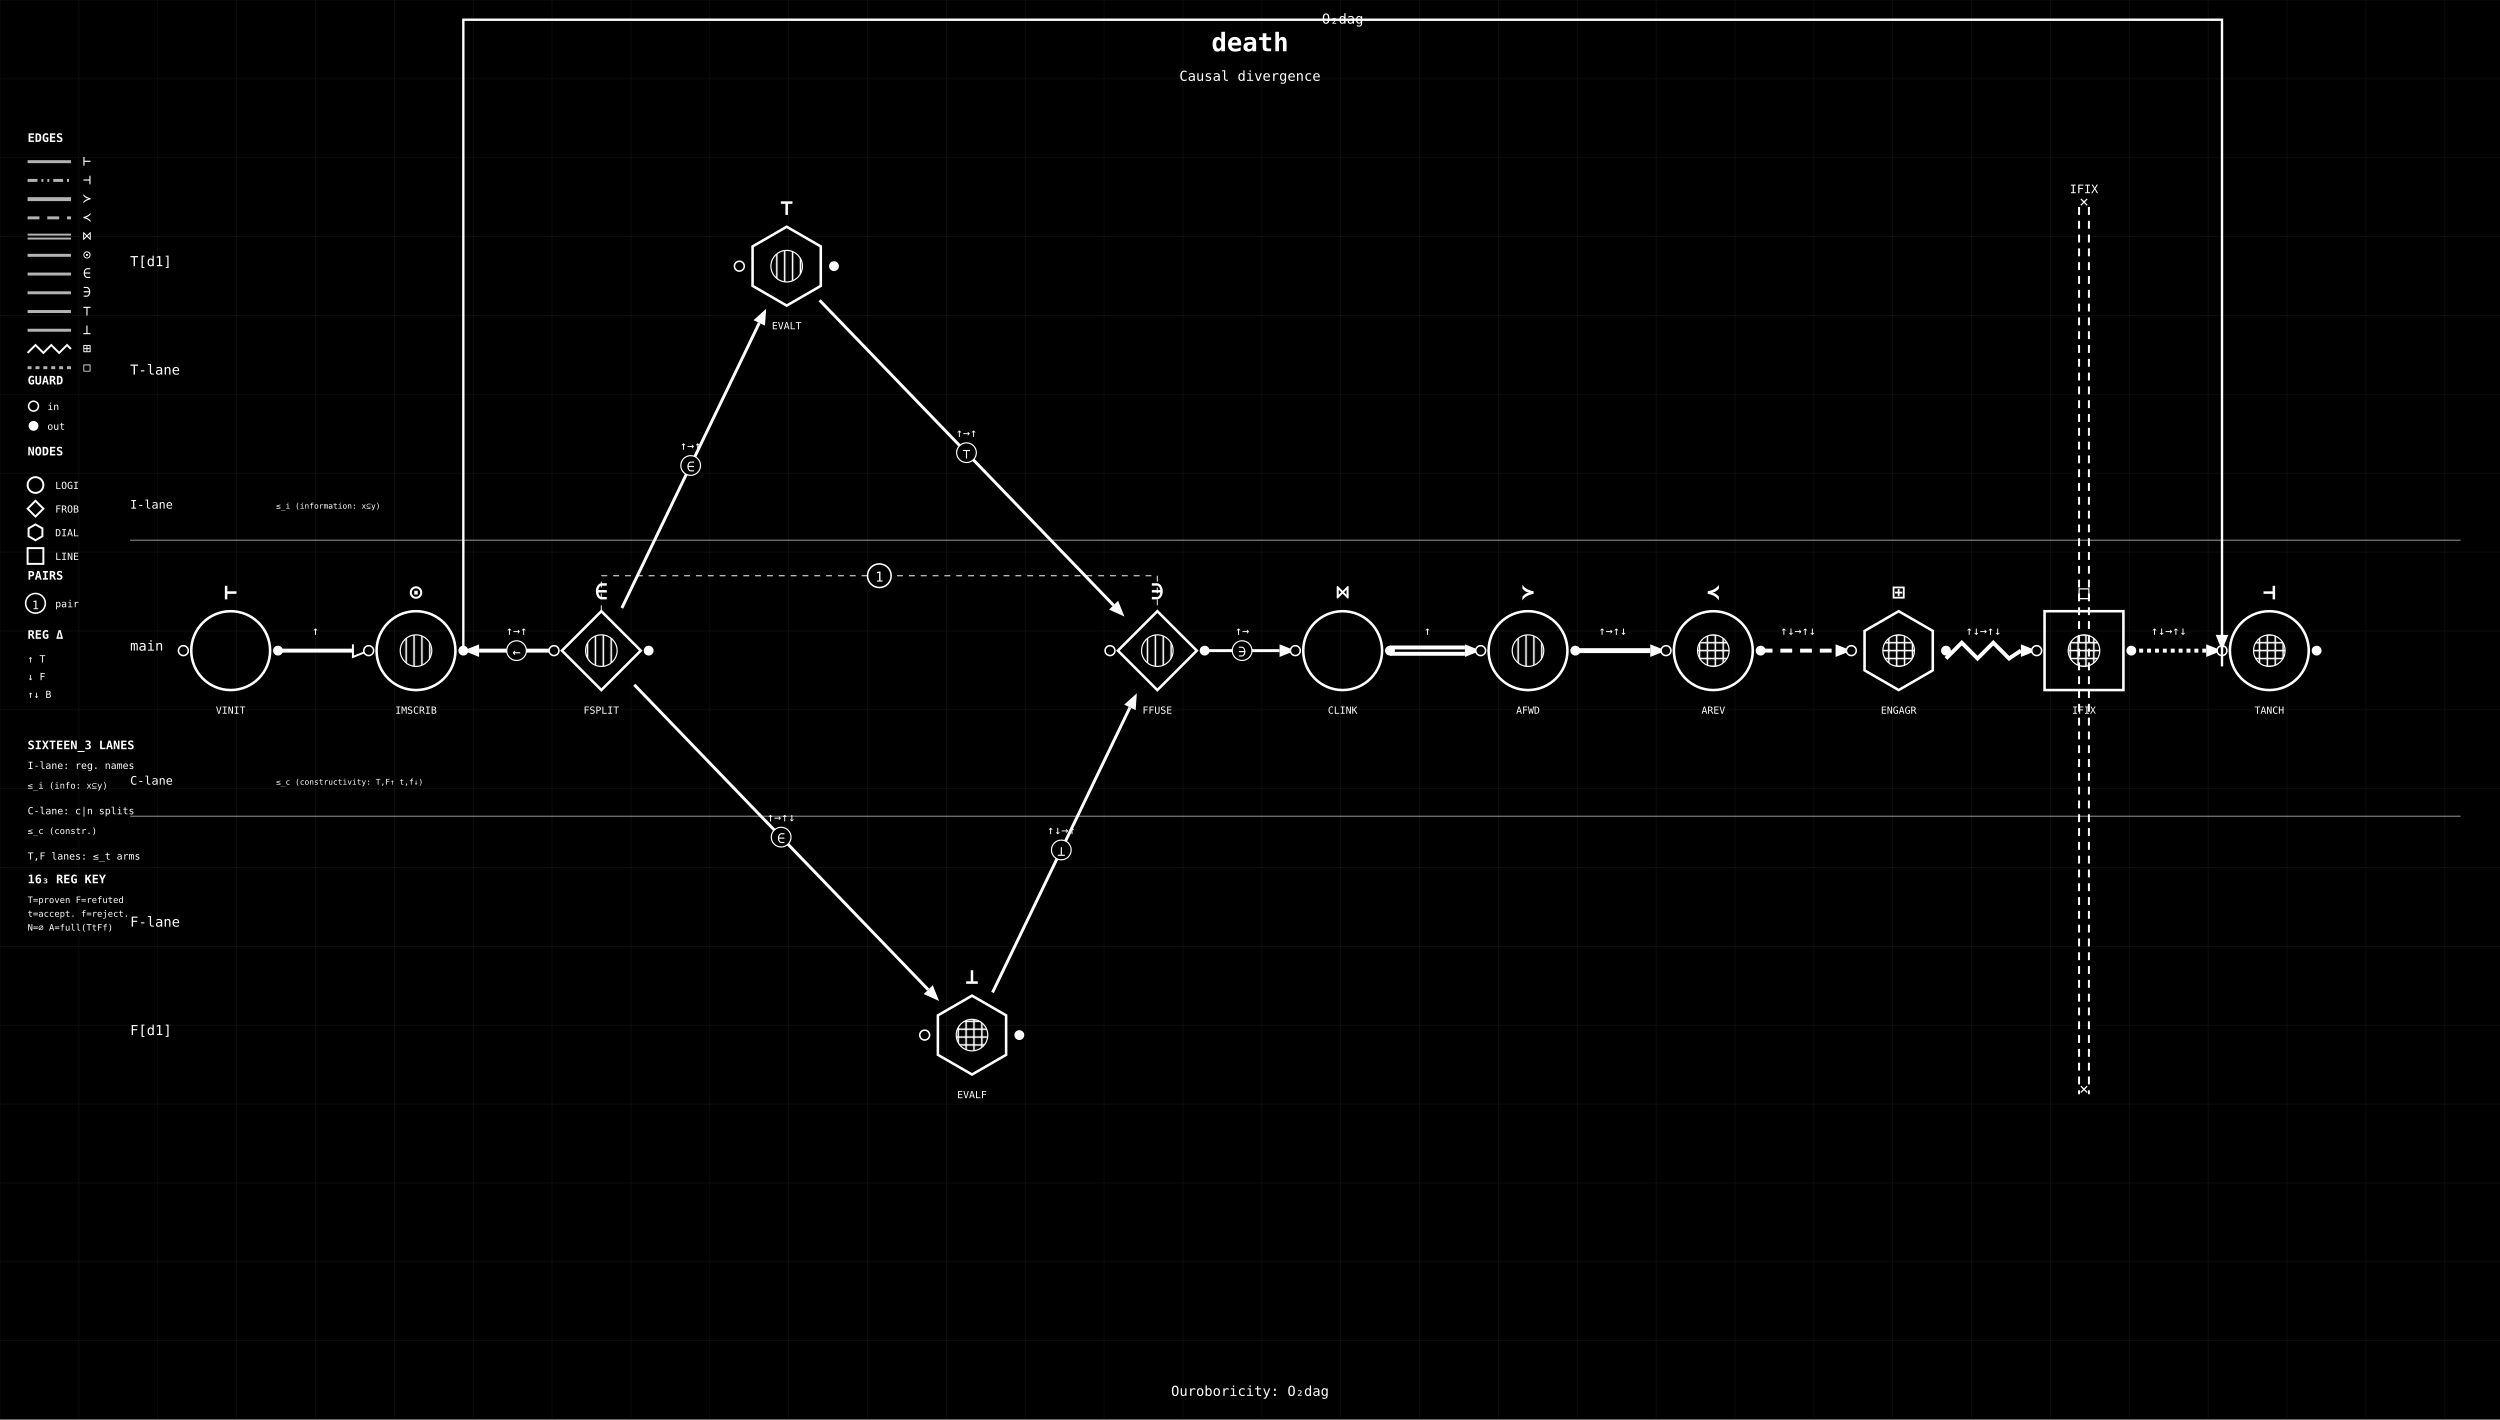
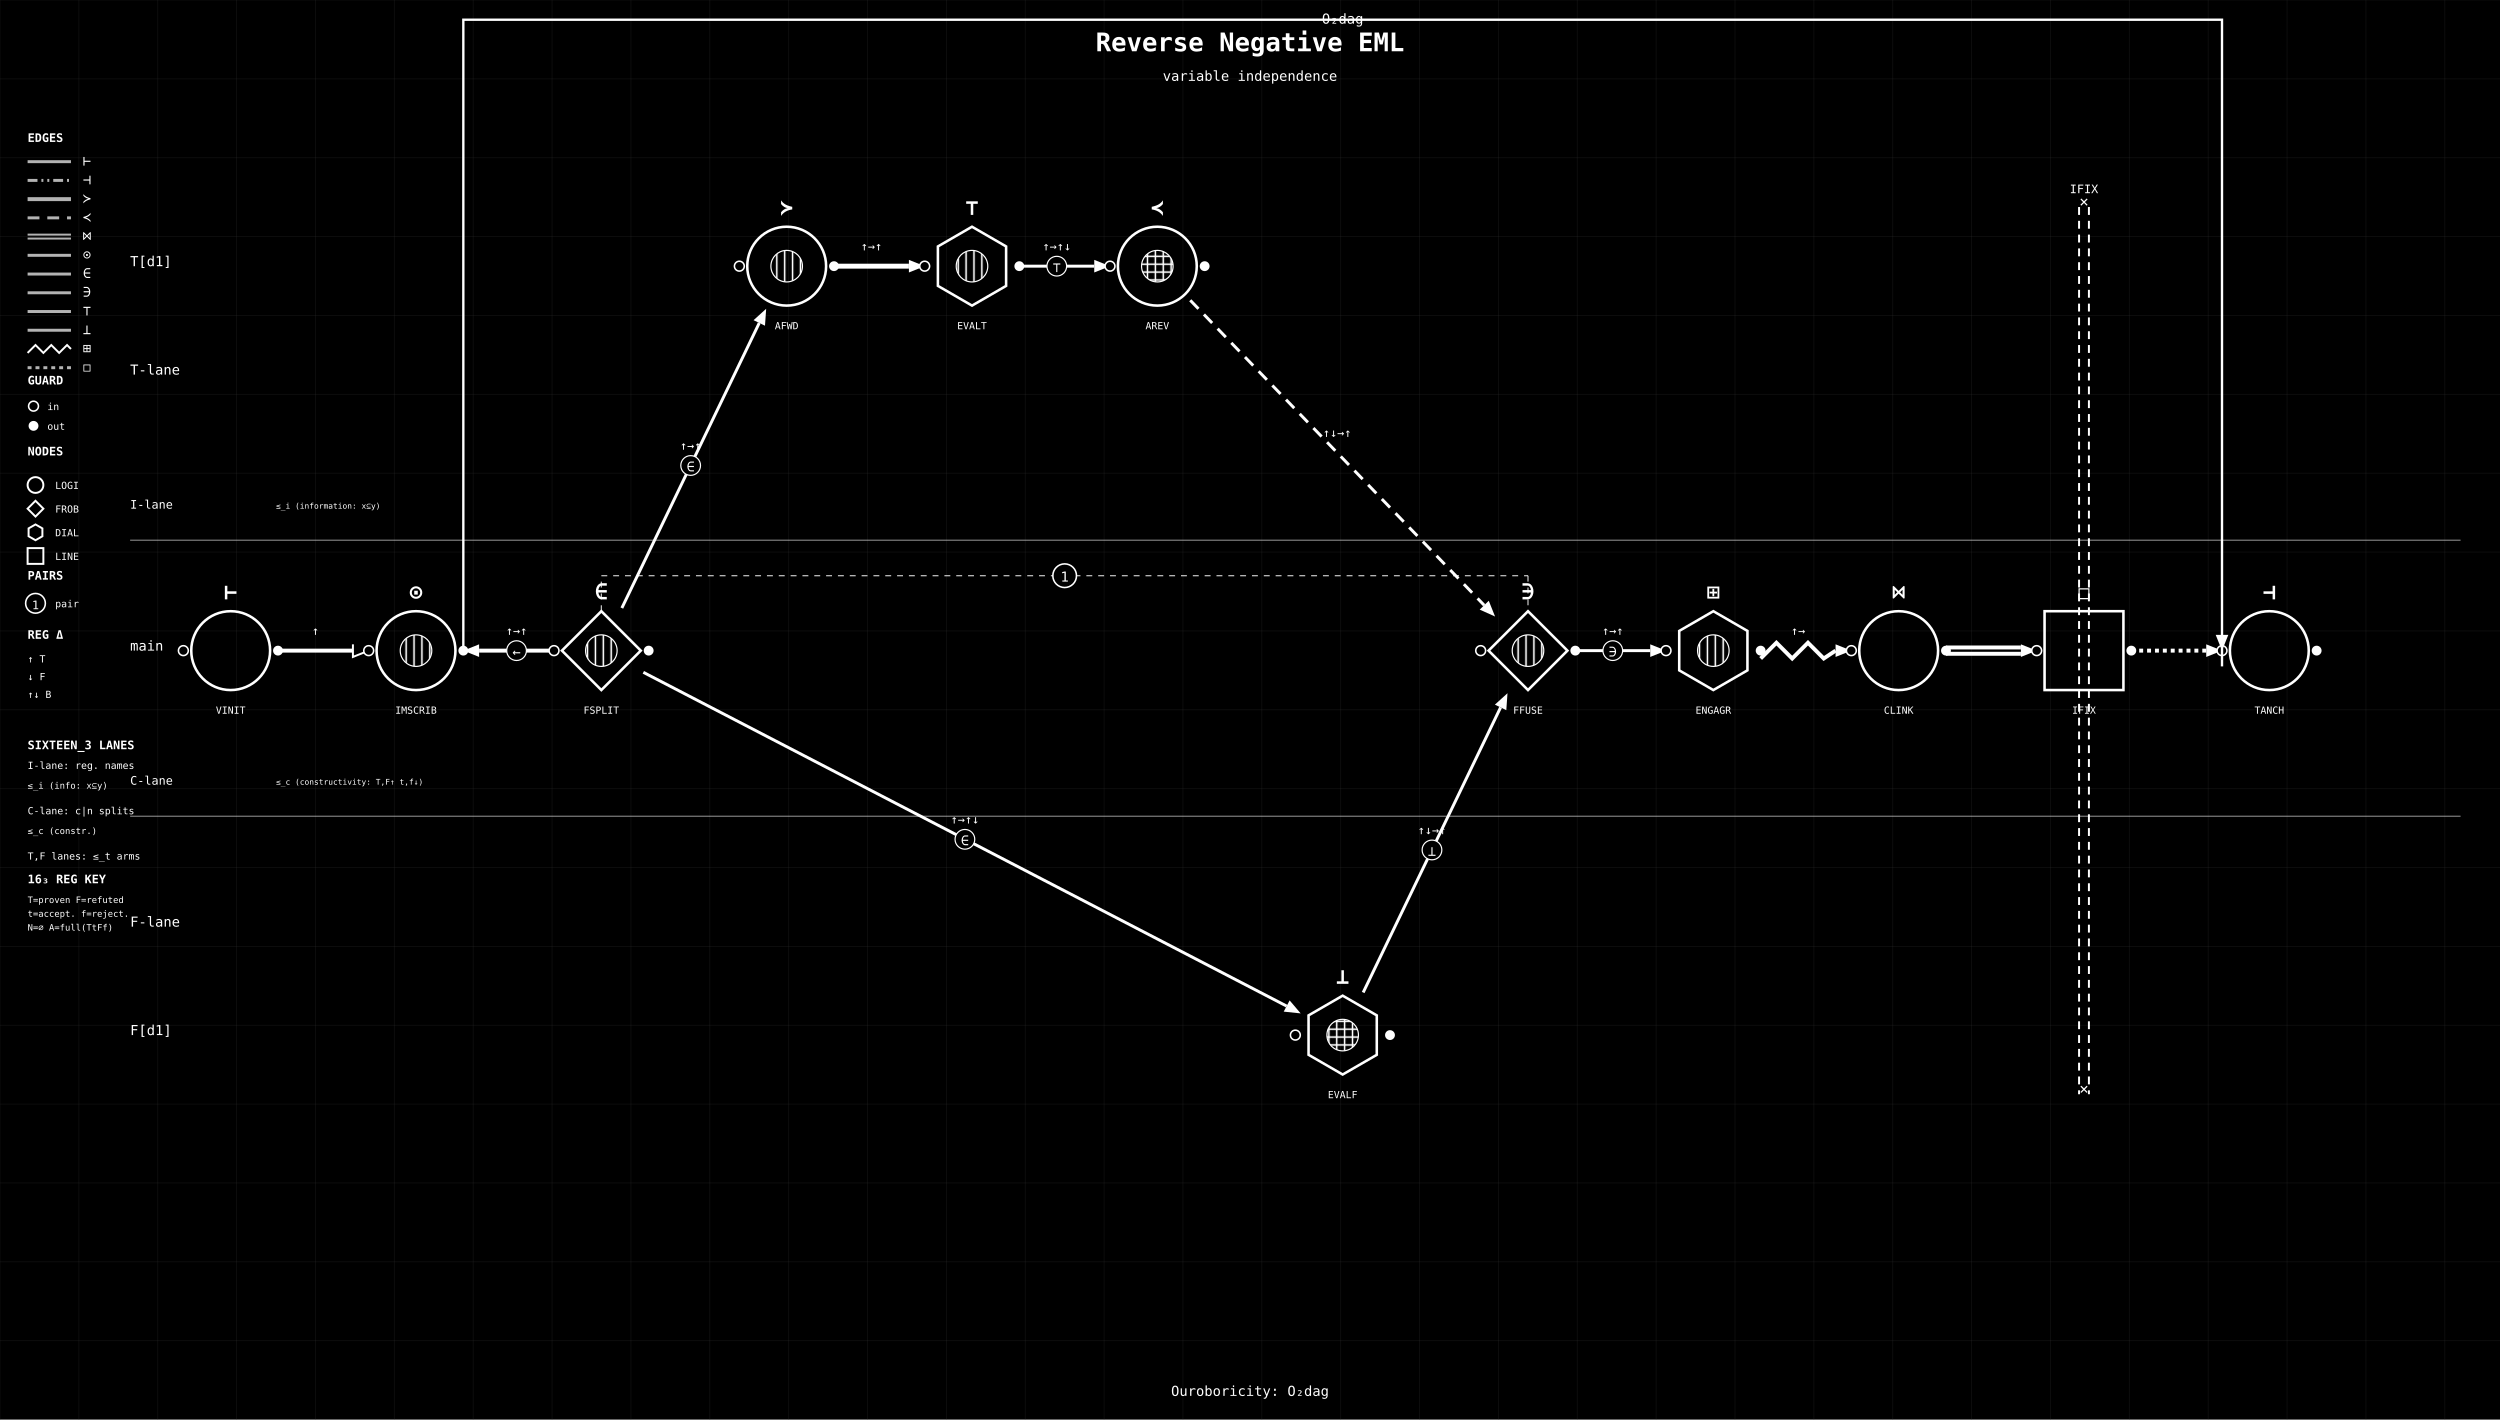
<svg xmlns="http://www.w3.org/2000/svg" viewBox="0 0 1268 720">
  <rect width="1268" height="720" fill="#000000" />
  <defs>
    <pattern id="hatch-T" width="4" height="4" patternUnits="userSpaceOnUse">
      <path d="M2,0 L2,4" stroke="#ffffff" stroke-width="0.8" />
    </pattern>
    <pattern id="hatch-F" width="4" height="4" patternUnits="userSpaceOnUse">
      <path d="M0,2 L4,2" stroke="#ffffff" stroke-width="0.8" />
    </pattern>
    <pattern id="hatch-B" width="4" height="4" patternUnits="userSpaceOnUse">
      <path d="M2,0 L2,4 M0,2 L4,2" stroke="#ffffff" stroke-width="0.8" />
    </pattern>
  </defs>
  <line x1="0.0" y1="0.0" x2="0.0" y2="720.0" stroke="#333333" stroke-width="0.4" opacity="0.3" />
  <line x1="40.0" y1="0.0" x2="40.0" y2="720.0" stroke="#333333" stroke-width="0.4" opacity="0.3" />
  <line x1="80.0" y1="0.0" x2="80.0" y2="720.0" stroke="#333333" stroke-width="0.4" opacity="0.3" />
  <line x1="120.0" y1="0.0" x2="120.0" y2="720.0" stroke="#333333" stroke-width="0.4" opacity="0.3" />
  <line x1="160.0" y1="0.0" x2="160.0" y2="720.0" stroke="#333333" stroke-width="0.4" opacity="0.3" />
  <line x1="200.0" y1="0.0" x2="200.0" y2="720.0" stroke="#333333" stroke-width="0.4" opacity="0.3" />
  <line x1="240.0" y1="0.0" x2="240.0" y2="720.0" stroke="#333333" stroke-width="0.4" opacity="0.3" />
  <line x1="280.0" y1="0.0" x2="280.0" y2="720.0" stroke="#333333" stroke-width="0.4" opacity="0.3" />
  <line x1="320.0" y1="0.0" x2="320.0" y2="720.0" stroke="#333333" stroke-width="0.4" opacity="0.3" />
  <line x1="360.0" y1="0.0" x2="360.0" y2="720.0" stroke="#333333" stroke-width="0.4" opacity="0.3" />
  <line x1="400.0" y1="0.0" x2="400.0" y2="720.0" stroke="#333333" stroke-width="0.4" opacity="0.3" />
  <line x1="440.0" y1="0.0" x2="440.0" y2="720.0" stroke="#333333" stroke-width="0.4" opacity="0.3" />
  <line x1="480.0" y1="0.0" x2="480.0" y2="720.0" stroke="#333333" stroke-width="0.4" opacity="0.3" />
  <line x1="520.0" y1="0.0" x2="520.0" y2="720.0" stroke="#333333" stroke-width="0.4" opacity="0.3" />
  <line x1="560.0" y1="0.0" x2="560.0" y2="720.0" stroke="#333333" stroke-width="0.4" opacity="0.3" />
  <line x1="600.0" y1="0.0" x2="600.0" y2="720.0" stroke="#333333" stroke-width="0.4" opacity="0.3" />
  <line x1="640.0" y1="0.0" x2="640.0" y2="720.0" stroke="#333333" stroke-width="0.4" opacity="0.3" />
  <line x1="680.0" y1="0.0" x2="680.0" y2="720.0" stroke="#333333" stroke-width="0.4" opacity="0.3" />
  <line x1="720.0" y1="0.0" x2="720.0" y2="720.0" stroke="#333333" stroke-width="0.4" opacity="0.3" />
  <line x1="760.0" y1="0.0" x2="760.0" y2="720.0" stroke="#333333" stroke-width="0.4" opacity="0.3" />
  <line x1="800.0" y1="0.0" x2="800.0" y2="720.0" stroke="#333333" stroke-width="0.4" opacity="0.3" />
  <line x1="840.0" y1="0.0" x2="840.0" y2="720.0" stroke="#333333" stroke-width="0.4" opacity="0.3" />
  <line x1="880.0" y1="0.0" x2="880.0" y2="720.0" stroke="#333333" stroke-width="0.4" opacity="0.3" />
  <line x1="920.0" y1="0.0" x2="920.0" y2="720.0" stroke="#333333" stroke-width="0.4" opacity="0.3" />
  <line x1="960.0" y1="0.0" x2="960.0" y2="720.0" stroke="#333333" stroke-width="0.4" opacity="0.3" />
  <line x1="1000.0" y1="0.0" x2="1000.0" y2="720.0" stroke="#333333" stroke-width="0.4" opacity="0.3" />
  <line x1="1040.0" y1="0.0" x2="1040.0" y2="720.0" stroke="#333333" stroke-width="0.4" opacity="0.3" />
  <line x1="1080.0" y1="0.0" x2="1080.0" y2="720.0" stroke="#333333" stroke-width="0.4" opacity="0.3" />
  <line x1="1120.0" y1="0.0" x2="1120.0" y2="720.0" stroke="#333333" stroke-width="0.4" opacity="0.3" />
  <line x1="1160.0" y1="0.0" x2="1160.0" y2="720.0" stroke="#333333" stroke-width="0.4" opacity="0.3" />
  <line x1="1200.0" y1="0.0" x2="1200.0" y2="720.0" stroke="#333333" stroke-width="0.4" opacity="0.3" />
  <line x1="1240.0" y1="0.0" x2="1240.0" y2="720.0" stroke="#333333" stroke-width="0.4" opacity="0.3" />
  <line x1="0.0" y1="0.0" x2="1268.0" y2="0.0" stroke="#333333" stroke-width="0.4" opacity="0.3" />
  <line x1="0.0" y1="40.0" x2="1268.0" y2="40.0" stroke="#333333" stroke-width="0.4" opacity="0.3" />
  <line x1="0.0" y1="80.0" x2="1268.0" y2="80.0" stroke="#333333" stroke-width="0.4" opacity="0.3" />
  <line x1="0.0" y1="120.0" x2="1268.0" y2="120.0" stroke="#333333" stroke-width="0.4" opacity="0.3" />
  <line x1="0.0" y1="160.0" x2="1268.0" y2="160.0" stroke="#333333" stroke-width="0.4" opacity="0.3" />
  <line x1="0.0" y1="200.0" x2="1268.0" y2="200.0" stroke="#333333" stroke-width="0.4" opacity="0.3" />
  <line x1="0.0" y1="240.0" x2="1268.0" y2="240.0" stroke="#333333" stroke-width="0.4" opacity="0.3" />
  <line x1="0.0" y1="280.0" x2="1268.0" y2="280.0" stroke="#333333" stroke-width="0.4" opacity="0.3" />
  <line x1="0.0" y1="320.0" x2="1268.0" y2="320.0" stroke="#333333" stroke-width="0.4" opacity="0.3" />
  <line x1="0.0" y1="360.0" x2="1268.0" y2="360.0" stroke="#333333" stroke-width="0.4" opacity="0.3" />
  <line x1="0.0" y1="400.0" x2="1268.0" y2="400.0" stroke="#333333" stroke-width="0.4" opacity="0.3" />
  <line x1="0.0" y1="440.0" x2="1268.0" y2="440.0" stroke="#333333" stroke-width="0.4" opacity="0.3" />
  <line x1="0.0" y1="480.0" x2="1268.0" y2="480.0" stroke="#333333" stroke-width="0.4" opacity="0.3" />
  <line x1="0.0" y1="520.0" x2="1268.0" y2="520.0" stroke="#333333" stroke-width="0.4" opacity="0.3" />
  <line x1="0.0" y1="560.0" x2="1268.0" y2="560.0" stroke="#333333" stroke-width="0.4" opacity="0.3" />
  <line x1="0.0" y1="600.0" x2="1268.0" y2="600.0" stroke="#333333" stroke-width="0.4" opacity="0.3" />
  <line x1="0.0" y1="640.0" x2="1268.0" y2="640.0" stroke="#333333" stroke-width="0.4" opacity="0.3" />
  <line x1="0.0" y1="680.0" x2="1268.0" y2="680.0" stroke="#333333" stroke-width="0.4" opacity="0.3" />
-   <text x="634.0" y="26.0" fill="#ffffff" font-size="13" text-anchor="middle" font-family="monospace" font-weight="bold">death</text>
-   <text x="634.0" y="41.0" fill="#ffffff" font-size="7" text-anchor="middle" font-family="monospace">Causal divergence</text>
+   <text x="634.0" y="26.0" fill="#ffffff" font-size="13" text-anchor="middle" font-family="monospace" font-weight="bold">Reverse Negative EML</text>
+   <text x="634.0" y="41.0" fill="#ffffff" font-size="7" text-anchor="middle" font-family="monospace">variable independence</text>
  <text x="66.0" y="190.0" fill="#ffffff" font-size="7" text-anchor="start" font-family="monospace">T-lane</text>
  <text x="66.0" y="135.0" fill="#ffffff" font-size="7" text-anchor="start" font-family="monospace">T[d1]</text>
  <text x="66.0" y="470.0" fill="#ffffff" font-size="7" text-anchor="start" font-family="monospace">F-lane</text>
  <text x="66.0" y="525.0" fill="#ffffff" font-size="7" text-anchor="start" font-family="monospace">F[d1]</text>
  <text x="66.0" y="330.0" fill="#ffffff" font-size="7" text-anchor="start" font-family="monospace">main</text>
  <text x="66.0" y="258.0" fill="#ffffff" font-size="6" text-anchor="start" font-family="monospace">I-lane</text>
  <text x="140.0" y="258.0" fill="#ffffff" font-size="4" text-anchor="start" font-family="monospace">≤_i (information: x⊆y)</text>
  <line x1="66.0" y1="274.0" x2="1248.0" y2="274.0" stroke="#ffffff" stroke-width="0.6" opacity="0.5" />
  <text x="66.0" y="398.0" fill="#ffffff" font-size="6" text-anchor="start" font-family="monospace">C-lane</text>
  <text x="140.0" y="398.0" fill="#ffffff" font-size="4" text-anchor="start" font-family="monospace">≤_c (constructivity: T,F↑ t,f↓)</text>
  <line x1="66.0" y1="414.0" x2="1248.0" y2="414.0" stroke="#ffffff" stroke-width="0.6" opacity="0.5" />
  <line x1="1054.5" y1="105.0" x2="1054.5" y2="555.0" stroke="#ffffff" stroke-width="1.0" opacity="1.0" stroke-dasharray="4,3" />
  <line x1="1059.5" y1="105.0" x2="1059.5" y2="555.0" stroke="#ffffff" stroke-width="1.0" opacity="1.0" stroke-dasharray="4,3" />
  <text x="1057.0" y="105.0" fill="#ffffff" font-size="8" text-anchor="middle" font-family="monospace">×</text>
  <text x="1057.0" y="555.0" fill="#ffffff" font-size="8" text-anchor="middle" font-family="monospace">×</text>
  <text x="1057.0" y="98.0" fill="#ffffff" font-size="6" text-anchor="middle" font-family="monospace">IFIX</text>
  <line x1="305.0" y1="310.0" x2="305.0" y2="292.0" stroke="#ffffff" stroke-width="0.6" opacity="0.8" stroke-dasharray="3,3" />
-   <line x1="305.0" y1="292.0" x2="587.0" y2="292.0" stroke="#ffffff" stroke-width="0.6" opacity="0.8" stroke-dasharray="3,3" />
-   <line x1="587.0" y1="292.0" x2="587.0" y2="310.0" stroke="#ffffff" stroke-width="0.6" opacity="0.8" stroke-dasharray="3,3" />
-   <circle cx="446.0" cy="292.0" r="6" fill="#000000" stroke="#ffffff" stroke-width="0.8" />
-   <text x="446.0" y="295.0" fill="#ffffff" font-size="7" text-anchor="middle" font-family="monospace">1</text>
+   <line x1="305.0" y1="292.0" x2="775.0" y2="292.0" stroke="#ffffff" stroke-width="0.6" opacity="0.8" stroke-dasharray="3,3" />
+   <line x1="775.0" y1="292.0" x2="775.0" y2="310.0" stroke="#ffffff" stroke-width="0.6" opacity="0.8" stroke-dasharray="3,3" />
+   <circle cx="540.0" cy="292.0" r="6" fill="#000000" stroke="#ffffff" stroke-width="0.8" />
+   <text x="540.0" y="295.0" fill="#ffffff" font-size="7" text-anchor="middle" font-family="monospace">1</text>
  <line x1="315.4" y1="308.4" x2="385.1" y2="163.8" stroke="#ffffff" stroke-width="1.5" opacity="1.0" />
  <polygon points="388.6,156.6 388.0,165.2 382.2,162.4" fill="#ffffff" />
  <circle cx="350.3" cy="236.1" r="5" fill="#000000" stroke="#ffffff" stroke-width="0.6" />
  <text x="350.3" y="239.1" fill="#ffffff" font-size="7" text-anchor="middle" font-family="monospace">∈</text>
  <text x="350.3" y="228.1" fill="#ffffff" font-size="6" text-anchor="middle" font-family="monospace">↑→↑</text>
-   <line x1="415.7" y1="152.3" x2="564.8" y2="307.0" stroke="#ffffff" stroke-width="1.5" opacity="1.0" />
-   <polygon points="570.3,312.7 562.5,309.2 567.1,304.7" fill="#ffffff" />
-   <circle cx="490.2" cy="229.6" r="5" fill="#000000" stroke="#ffffff" stroke-width="0.6" />
-   <text x="490.2" y="232.6" fill="#ffffff" font-size="7" text-anchor="middle" font-family="monospace">⊤</text>
-   <text x="490.2" y="221.6" fill="#ffffff" font-size="6" text-anchor="middle" font-family="monospace">↑→↑</text>
-   <line x1="321.7" y1="347.3" x2="470.8" y2="502.0" stroke="#ffffff" stroke-width="1.5" opacity="1.0" />
-   <polygon points="476.3,507.7 468.5,504.2 473.1,499.7" fill="#ffffff" />
-   <circle cx="396.2" cy="424.6" r="5" fill="#000000" stroke="#ffffff" stroke-width="0.6" />
-   <text x="396.2" y="427.6" fill="#ffffff" font-size="7" text-anchor="middle" font-family="monospace">∈</text>
-   <text x="396.2" y="416.6" fill="#ffffff" font-size="6" text-anchor="middle" font-family="monospace">↑→↑↓</text>
-   <line x1="503.4" y1="503.4" x2="573.1" y2="358.8" stroke="#ffffff" stroke-width="1.5" opacity="1.0" />
-   <polygon points="576.6,351.6 576.0,360.2 570.2,357.4" fill="#ffffff" />
-   <circle cx="538.3" cy="431.1" r="5" fill="#000000" stroke="#ffffff" stroke-width="0.6" />
-   <text x="538.3" y="434.1" fill="#ffffff" font-size="7" text-anchor="middle" font-family="monospace">⊥</text>
-   <text x="538.3" y="423.1" fill="#ffffff" font-size="6" text-anchor="middle" font-family="monospace">↑↓→↑</text>
+   <line x1="423.0" y1="135.0" x2="461.0" y2="135.0" stroke="#ffffff" stroke-width="2.5" opacity="1.0" />
+   <polygon points="469.0,135.0 461.0,138.2 461.0,131.8" fill="#ffffff" />
+   <text x="442.0" y="127.0" fill="#ffffff" font-size="6" text-anchor="middle" font-family="monospace">↑→↑</text>
+   <line x1="517.0" y1="135.0" x2="555.0" y2="135.0" stroke="#ffffff" stroke-width="1.5" opacity="1.0" />
+   <polygon points="563.0,135.0 555.0,138.2 555.0,131.8" fill="#ffffff" />
+   <circle cx="536.0" cy="135.0" r="5" fill="#000000" stroke="#ffffff" stroke-width="0.6" />
+   <text x="536.0" y="138.0" fill="#ffffff" font-size="7" text-anchor="middle" font-family="monospace">⊤</text>
+   <text x="536.0" y="127.0" fill="#ffffff" font-size="6" text-anchor="middle" font-family="monospace">↑→↑↓</text>
+   <line x1="603.7" y1="152.3" x2="752.8" y2="307.0" stroke="#ffffff" stroke-width="1.5" opacity="1.0" stroke-dasharray="6,4" />
+   <polygon points="758.3,312.7 750.5,309.2 755.1,304.7" fill="#ffffff" />
+   <text x="678.2" y="221.6" fill="#ffffff" font-size="6" text-anchor="middle" font-family="monospace">↑↓→↑</text>
+   <line x1="326.3" y1="341.0" x2="652.6" y2="510.3" stroke="#ffffff" stroke-width="1.5" opacity="1.0" />
+   <polygon points="659.7,514.0 651.1,513.1 654.1,507.4" fill="#ffffff" />
+   <circle cx="489.4" cy="425.7" r="5" fill="#000000" stroke="#ffffff" stroke-width="0.6" />
+   <text x="489.4" y="428.7" fill="#ffffff" font-size="7" text-anchor="middle" font-family="monospace">∈</text>
+   <text x="489.4" y="417.7" fill="#ffffff" font-size="6" text-anchor="middle" font-family="monospace">↑→↑↓</text>
+   <line x1="691.4" y1="503.4" x2="761.1" y2="358.8" stroke="#ffffff" stroke-width="1.5" opacity="1.0" />
+   <polygon points="764.6,351.6 764.0,360.2 758.2,357.4" fill="#ffffff" />
+   <circle cx="726.3" cy="431.1" r="5" fill="#000000" stroke="#ffffff" stroke-width="0.6" />
+   <text x="726.3" y="434.1" fill="#ffffff" font-size="7" text-anchor="middle" font-family="monospace">⊥</text>
+   <text x="726.3" y="423.1" fill="#ffffff" font-size="6" text-anchor="middle" font-family="monospace">↑↓→↑</text>
  <line x1="141.0" y1="330.0" x2="179.0" y2="330.0" stroke="#ffffff" stroke-width="2.0" opacity="1.0" />
  <polyline points="187.0,330.0 179.0,333.2 179.0,326.8" fill="none" stroke="#ffffff" stroke-width="1.0" />
  <text x="160.0" y="322.0" fill="#ffffff" font-size="6" text-anchor="middle" font-family="monospace">↑</text>
  <line x1="243.0" y1="330.0" x2="281.0" y2="330.0" stroke="#ffffff" stroke-width="2.0" opacity="1.0" />
  <polygon points="235.0,330.0 243.0,326.8 243.0,333.2" fill="#ffffff" />
  <circle cx="262.0" cy="330.0" r="5" fill="#000000" stroke="#ffffff" stroke-width="0.6" />
  <text x="262.0" y="333.0" fill="#ffffff" font-size="7" text-anchor="middle" font-family="monospace">←</text>
  <text x="262.0" y="322.0" fill="#ffffff" font-size="6" text-anchor="middle" font-family="monospace">↑→↑</text>
-   <line x1="705.0" y1="328.4" x2="743.0" y2="328.4" stroke="#ffffff" stroke-width="2.0" opacity="1.0" />
-   <line x1="705.0" y1="331.6" x2="743.0" y2="331.6" stroke="#ffffff" stroke-width="2.0" opacity="1.0" />
-   <polygon points="751.0,330.0 743.0,333.2 743.0,326.8" fill="#ffffff" />
-   <text x="724.0" y="322.0" fill="#ffffff" font-size="6" text-anchor="middle" font-family="monospace">↑</text>
-   <line x1="799.0" y1="330.0" x2="837.0" y2="330.0" stroke="#ffffff" stroke-width="2.5" opacity="1.0" />
-   <polygon points="845.0,330.0 837.0,333.2 837.0,326.8" fill="#ffffff" />
-   <text x="818.0" y="322.0" fill="#ffffff" font-size="6" text-anchor="middle" font-family="monospace">↑→↑↓</text>
-   <line x1="893.0" y1="330.0" x2="931.0" y2="330.0" stroke="#ffffff" stroke-width="2.0" opacity="1.0" stroke-dasharray="6,4" />
+   <polyline points="893.0,334.0 901.0,326.0 909.0,334.0 917.0,326.0 925.0,334.0 931.0,330.0" fill="none" stroke="#ffffff" stroke-width="2.0" />
  <polygon points="939.0,330.0 931.0,333.2 931.0,326.8" fill="#ffffff" />
-   <text x="912.0" y="322.0" fill="#ffffff" font-size="6" text-anchor="middle" font-family="monospace">↑↓→↑↓</text>
-   <polyline points="987.0,334.0 995.0,326.0 1003.0,334.0 1011.0,326.0 1019.0,334.0 1025.0,330.0" fill="none" stroke="#ffffff" stroke-width="2.0" />
+   <text x="912.0" y="322.0" fill="#ffffff" font-size="6" text-anchor="middle" font-family="monospace">↑→</text>
+   <line x1="987.0" y1="328.4" x2="1025.0" y2="328.4" stroke="#ffffff" stroke-width="2.0" opacity="1.0" />
+   <line x1="987.0" y1="331.6" x2="1025.0" y2="331.6" stroke="#ffffff" stroke-width="2.0" opacity="1.0" />
  <polygon points="1033.0,330.0 1025.0,333.2 1025.0,326.8" fill="#ffffff" />
-   <text x="1006.0" y="322.0" fill="#ffffff" font-size="6" text-anchor="middle" font-family="monospace">↑↓→↑↓</text>
  <line x1="1081.0" y1="330.0" x2="1119.0" y2="330.0" stroke="#ffffff" stroke-width="2.0" opacity="1.0" stroke-dasharray="2,2" />
  <polygon points="1127.0,330.0 1119.0,333.2 1119.0,326.8" fill="#ffffff" />
-   <text x="1100.0" y="322.0" fill="#ffffff" font-size="6" text-anchor="middle" font-family="monospace">↑↓→↑↓</text>
-   <line x1="611.0" y1="330.0" x2="649.0" y2="330.0" stroke="#ffffff" stroke-width="1.5" opacity="1.0" />
-   <polygon points="657.0,330.0 649.0,333.2 649.0,326.8" fill="#ffffff" />
-   <circle cx="630.0" cy="330.0" r="5" fill="#000000" stroke="#ffffff" stroke-width="0.6" />
-   <text x="630.0" y="333.0" fill="#ffffff" font-size="7" text-anchor="middle" font-family="monospace">∋</text>
-   <text x="630.0" y="322.0" fill="#ffffff" font-size="6" text-anchor="middle" font-family="monospace">↑→</text>
+   <line x1="799.0" y1="330.0" x2="837.0" y2="330.0" stroke="#ffffff" stroke-width="1.5" opacity="1.0" />
+   <polygon points="845.0,330.0 837.0,333.2 837.0,326.8" fill="#ffffff" />
+   <circle cx="818.0" cy="330.0" r="5" fill="#000000" stroke="#ffffff" stroke-width="0.6" />
+   <text x="818.0" y="333.0" fill="#ffffff" font-size="7" text-anchor="middle" font-family="monospace">∋</text>
+   <text x="818.0" y="322.0" fill="#ffffff" font-size="6" text-anchor="middle" font-family="monospace">↑→↑</text>
  <circle fill="none" stroke="#ffffff" stroke-width="1.3" cx="117.0" cy="330.0" r="20.0" />
  <circle cx="93.0" cy="330.0" r="2.5" fill="#000000" stroke="#ffffff" stroke-width="0.8" />
  <circle cx="141.0" cy="330.0" r="2.5" fill="#ffffff" />
  <text x="117.0" y="304.0" fill="#ffffff" font-size="11" text-anchor="middle" font-family="monospace" font-weight="bold">⊢</text>
  <text x="117.0" y="362.0" fill="#ffffff" font-size="5" text-anchor="middle" font-family="monospace">VINIT</text>
  <circle fill="none" stroke="#ffffff" stroke-width="1.3" cx="211.0" cy="330.0" r="20.0" />
  <circle cx="211.0" cy="330.0" r="8" fill="url(#hatch-T)" stroke="#ffffff" stroke-width="0.6" />
  <circle cx="187.0" cy="330.0" r="2.5" fill="#000000" stroke="#ffffff" stroke-width="0.8" />
  <circle cx="235.0" cy="330.0" r="2.5" fill="#ffffff" />
  <text x="211.0" y="304.0" fill="#ffffff" font-size="11" text-anchor="middle" font-family="monospace" font-weight="bold">⊙</text>
  <text x="211.0" y="362.0" fill="#ffffff" font-size="5" text-anchor="middle" font-family="monospace">IMSCRIB</text>
  <polygon fill="none" stroke="#ffffff" stroke-width="1.3" points="305.0,310.0 325.0,330 305.0,350.0 285.0,330" />
  <circle cx="305.0" cy="330.0" r="8" fill="url(#hatch-T)" stroke="#ffffff" stroke-width="0.6" />
  <circle cx="281.0" cy="330.0" r="2.5" fill="#000000" stroke="#ffffff" stroke-width="0.8" />
  <circle cx="329.0" cy="330.0" r="2.5" fill="#ffffff" />
  <text x="305.0" y="304.0" fill="#ffffff" font-size="11" text-anchor="middle" font-family="monospace" font-weight="bold">∈</text>
  <text x="305.0" y="362.0" fill="#ffffff" font-size="5" text-anchor="middle" font-family="monospace">FSPLIT</text>
-   <polygon fill="none" stroke="#ffffff" stroke-width="1.3" points="416.3,145.0 399.0,155.0 381.7,145.0 381.7,125.0 399.0,115.0 416.3,125.0" />
+   <circle fill="none" stroke="#ffffff" stroke-width="1.3" cx="399.0" cy="135.0" r="20.0" />
  <circle cx="399.0" cy="135.0" r="8" fill="url(#hatch-T)" stroke="#ffffff" stroke-width="0.6" />
  <circle cx="375.0" cy="135.0" r="2.5" fill="#000000" stroke="#ffffff" stroke-width="0.8" />
  <circle cx="423.0" cy="135.0" r="2.5" fill="#ffffff" />
-   <text x="399.0" y="109.0" fill="#ffffff" font-size="11" text-anchor="middle" font-family="monospace" font-weight="bold">⊤</text>
-   <text x="399.0" y="167.0" fill="#ffffff" font-size="5" text-anchor="middle" font-family="monospace">EVALT</text>
-   <polygon fill="none" stroke="#ffffff" stroke-width="1.3" points="510.3,535.0 493.0,545.0 475.7,535.0 475.7,515.0 493.0,505.0 510.3,515.0" />
-   <circle cx="493.0" cy="525.0" r="8" fill="url(#hatch-B)" stroke="#ffffff" stroke-width="0.6" />
-   <circle cx="469.0" cy="525.0" r="2.5" fill="#000000" stroke="#ffffff" stroke-width="0.8" />
-   <circle cx="517.0" cy="525.0" r="2.5" fill="#ffffff" />
-   <text x="493.0" y="499.0" fill="#ffffff" font-size="11" text-anchor="middle" font-family="monospace" font-weight="bold">⊥</text>
-   <text x="493.0" y="557.0" fill="#ffffff" font-size="5" text-anchor="middle" font-family="monospace">EVALF</text>
-   <polygon fill="none" stroke="#ffffff" stroke-width="1.3" points="587.0,310.0 607.0,330 587.0,350.0 567.0,330" />
-   <circle cx="587.0" cy="330.0" r="8" fill="url(#hatch-T)" stroke="#ffffff" stroke-width="0.6" />
-   <circle cx="563.0" cy="330.0" r="2.5" fill="#000000" stroke="#ffffff" stroke-width="0.8" />
-   <circle cx="611.0" cy="330.0" r="2.5" fill="#ffffff" />
-   <text x="587.0" y="304.0" fill="#ffffff" font-size="11" text-anchor="middle" font-family="monospace" font-weight="bold">∋</text>
-   <text x="587.0" y="362.0" fill="#ffffff" font-size="5" text-anchor="middle" font-family="monospace">FFUSE</text>
-   <circle fill="none" stroke="#ffffff" stroke-width="1.3" cx="681.0" cy="330.0" r="20.0" />
-   <circle cx="657.0" cy="330.0" r="2.5" fill="#000000" stroke="#ffffff" stroke-width="0.8" />
-   <circle cx="705.0" cy="330.0" r="2.5" fill="#ffffff" />
-   <text x="681.0" y="304.0" fill="#ffffff" font-size="11" text-anchor="middle" font-family="monospace" font-weight="bold">⋈</text>
-   <text x="681.0" y="362.0" fill="#ffffff" font-size="5" text-anchor="middle" font-family="monospace">CLINK</text>
-   <circle fill="none" stroke="#ffffff" stroke-width="1.3" cx="775.0" cy="330.0" r="20.0" />
+   <text x="399.0" y="109.0" fill="#ffffff" font-size="11" text-anchor="middle" font-family="monospace" font-weight="bold">≻</text>
+   <text x="399.0" y="167.0" fill="#ffffff" font-size="5" text-anchor="middle" font-family="monospace">AFWD</text>
+   <polygon fill="none" stroke="#ffffff" stroke-width="1.3" points="510.3,145.0 493.0,155.0 475.7,145.0 475.7,125.0 493.0,115.0 510.3,125.0" />
+   <circle cx="493.0" cy="135.0" r="8" fill="url(#hatch-T)" stroke="#ffffff" stroke-width="0.6" />
+   <circle cx="469.0" cy="135.0" r="2.5" fill="#000000" stroke="#ffffff" stroke-width="0.8" />
+   <circle cx="517.0" cy="135.0" r="2.5" fill="#ffffff" />
+   <text x="493.0" y="109.0" fill="#ffffff" font-size="11" text-anchor="middle" font-family="monospace" font-weight="bold">⊤</text>
+   <text x="493.0" y="167.0" fill="#ffffff" font-size="5" text-anchor="middle" font-family="monospace">EVALT</text>
+   <circle fill="none" stroke="#ffffff" stroke-width="1.3" cx="587.0" cy="135.0" r="20.0" />
+   <circle cx="587.0" cy="135.0" r="8" fill="url(#hatch-B)" stroke="#ffffff" stroke-width="0.6" />
+   <circle cx="563.0" cy="135.0" r="2.5" fill="#000000" stroke="#ffffff" stroke-width="0.8" />
+   <circle cx="611.0" cy="135.0" r="2.5" fill="#ffffff" />
+   <text x="587.0" y="109.0" fill="#ffffff" font-size="11" text-anchor="middle" font-family="monospace" font-weight="bold">≺</text>
+   <text x="587.0" y="167.0" fill="#ffffff" font-size="5" text-anchor="middle" font-family="monospace">AREV</text>
+   <polygon fill="none" stroke="#ffffff" stroke-width="1.3" points="698.3,535.0 681.0,545.0 663.7,535.0 663.7,515.0 681.0,505.0 698.3,515.0" />
+   <circle cx="681.0" cy="525.0" r="8" fill="url(#hatch-B)" stroke="#ffffff" stroke-width="0.6" />
+   <circle cx="657.0" cy="525.0" r="2.5" fill="#000000" stroke="#ffffff" stroke-width="0.8" />
+   <circle cx="705.0" cy="525.0" r="2.5" fill="#ffffff" />
+   <text x="681.0" y="499.0" fill="#ffffff" font-size="11" text-anchor="middle" font-family="monospace" font-weight="bold">⊥</text>
+   <text x="681.0" y="557.0" fill="#ffffff" font-size="5" text-anchor="middle" font-family="monospace">EVALF</text>
+   <polygon fill="none" stroke="#ffffff" stroke-width="1.3" points="775.0,310.0 795.0,330 775.0,350.0 755.0,330" />
  <circle cx="775.0" cy="330.0" r="8" fill="url(#hatch-T)" stroke="#ffffff" stroke-width="0.6" />
  <circle cx="751.0" cy="330.0" r="2.5" fill="#000000" stroke="#ffffff" stroke-width="0.8" />
  <circle cx="799.0" cy="330.0" r="2.5" fill="#ffffff" />
-   <text x="775.0" y="304.0" fill="#ffffff" font-size="11" text-anchor="middle" font-family="monospace" font-weight="bold">≻</text>
-   <text x="775.0" y="362.0" fill="#ffffff" font-size="5" text-anchor="middle" font-family="monospace">AFWD</text>
-   <circle fill="none" stroke="#ffffff" stroke-width="1.3" cx="869.0" cy="330.0" r="20.0" />
-   <circle cx="869.0" cy="330.0" r="8" fill="url(#hatch-B)" stroke="#ffffff" stroke-width="0.6" />
+   <text x="775.0" y="304.0" fill="#ffffff" font-size="11" text-anchor="middle" font-family="monospace" font-weight="bold">∋</text>
+   <text x="775.0" y="362.0" fill="#ffffff" font-size="5" text-anchor="middle" font-family="monospace">FFUSE</text>
+   <polygon fill="none" stroke="#ffffff" stroke-width="1.3" points="886.3,340.0 869.0,350.0 851.7,340.0 851.7,320.0 869.0,310.0 886.3,320.0" />
+   <circle cx="869.0" cy="330.0" r="8" fill="url(#hatch-T)" stroke="#ffffff" stroke-width="0.6" />
  <circle cx="845.0" cy="330.0" r="2.5" fill="#000000" stroke="#ffffff" stroke-width="0.8" />
  <circle cx="893.0" cy="330.0" r="2.5" fill="#ffffff" />
-   <text x="869.0" y="304.0" fill="#ffffff" font-size="11" text-anchor="middle" font-family="monospace" font-weight="bold">≺</text>
-   <text x="869.0" y="362.0" fill="#ffffff" font-size="5" text-anchor="middle" font-family="monospace">AREV</text>
-   <polygon fill="none" stroke="#ffffff" stroke-width="1.3" points="980.3,340.0 963.0,350.0 945.7,340.0 945.7,320.0 963.0,310.0 980.3,320.0" />
-   <circle cx="963.0" cy="330.0" r="8" fill="url(#hatch-B)" stroke="#ffffff" stroke-width="0.6" />
+   <text x="869.0" y="304.0" fill="#ffffff" font-size="11" text-anchor="middle" font-family="monospace" font-weight="bold">⊞</text>
+   <text x="869.0" y="362.0" fill="#ffffff" font-size="5" text-anchor="middle" font-family="monospace">ENGAGR</text>
+   <circle fill="none" stroke="#ffffff" stroke-width="1.3" cx="963.0" cy="330.0" r="20.0" />
  <circle cx="939.0" cy="330.0" r="2.5" fill="#000000" stroke="#ffffff" stroke-width="0.8" />
  <circle cx="987.0" cy="330.0" r="2.5" fill="#ffffff" />
-   <text x="963.0" y="304.0" fill="#ffffff" font-size="11" text-anchor="middle" font-family="monospace" font-weight="bold">⊞</text>
-   <text x="963.0" y="362.0" fill="#ffffff" font-size="5" text-anchor="middle" font-family="monospace">ENGAGR</text>
+   <text x="963.0" y="304.0" fill="#ffffff" font-size="11" text-anchor="middle" font-family="monospace" font-weight="bold">⋈</text>
+   <text x="963.0" y="362.0" fill="#ffffff" font-size="5" text-anchor="middle" font-family="monospace">CLINK</text>
  <rect fill="none" stroke="#ffffff" stroke-width="1.3" x="1037.0" y="310.0" width="40.0" height="40.0" />
-   <circle cx="1057.0" cy="330.0" r="8" fill="url(#hatch-B)" stroke="#ffffff" stroke-width="0.6" />
  <circle cx="1033.0" cy="330.0" r="2.5" fill="#000000" stroke="#ffffff" stroke-width="0.8" />
  <circle cx="1081.0" cy="330.0" r="2.5" fill="#ffffff" />
  <text x="1057.0" y="304.0" fill="#ffffff" font-size="11" text-anchor="middle" font-family="monospace" font-weight="bold">◻</text>
  <text x="1057.0" y="362.0" fill="#ffffff" font-size="5" text-anchor="middle" font-family="monospace">IFIX</text>
  <circle fill="none" stroke="#ffffff" stroke-width="1.3" cx="1151.0" cy="330.0" r="20.0" />
-   <circle cx="1151.0" cy="330.0" r="8" fill="url(#hatch-B)" stroke="#ffffff" stroke-width="0.6" />
  <circle cx="1127.0" cy="330.0" r="2.5" fill="#000000" stroke="#ffffff" stroke-width="0.8" />
  <circle cx="1175.0" cy="330.0" r="2.5" fill="#ffffff" />
  <text x="1151.0" y="304.0" fill="#ffffff" font-size="11" text-anchor="middle" font-family="monospace" font-weight="bold">⊣</text>
  <text x="1151.0" y="362.0" fill="#ffffff" font-size="5" text-anchor="middle" font-family="monospace">TANCH</text>
  <text x="14.0" y="72.0" fill="#ffffff" font-size="6" text-anchor="start" font-family="monospace" font-weight="bold">EDGES</text>
  <line x1="14.0" y1="82.0" x2="36.0" y2="82.0" stroke="#ffffff" stroke-width="1.5" opacity="0.7" />
  <text x="42.0" y="84.0" fill="#ffffff" font-size="7" text-anchor="start" font-family="monospace">⊢</text>
  <line x1="14.0" y1="91.5" x2="36.0" y2="91.5" stroke="#ffffff" stroke-width="1.5" opacity="0.7" stroke-dasharray="5,2,1,2,1,2" />
  <text x="42.0" y="93.5" fill="#ffffff" font-size="7" text-anchor="start" font-family="monospace">⊣</text>
  <line x1="14.0" y1="101.0" x2="36.0" y2="101.0" stroke="#ffffff" stroke-width="2.0" opacity="0.7" />
  <text x="42.0" y="103.0" fill="#ffffff" font-size="7" text-anchor="start" font-family="monospace">≻</text>
  <line x1="14.0" y1="110.5" x2="36.0" y2="110.5" stroke="#ffffff" stroke-width="1.5" opacity="0.7" stroke-dasharray="6,4" />
  <text x="42.0" y="112.5" fill="#ffffff" font-size="7" text-anchor="start" font-family="monospace">≺</text>
  <line x1="14.0" y1="119.0" x2="36.0" y2="119.0" stroke="#ffffff" stroke-width="1.0" opacity="0.7" />
  <line x1="14.0" y1="121.0" x2="36.0" y2="121.0" stroke="#ffffff" stroke-width="1.0" opacity="0.7" />
  <text x="42.0" y="122.0" fill="#ffffff" font-size="7" text-anchor="start" font-family="monospace">⋈</text>
  <line x1="14.0" y1="129.5" x2="36.0" y2="129.5" stroke="#ffffff" stroke-width="1.5" opacity="0.7" />
  <text x="42.0" y="131.5" fill="#ffffff" font-size="7" text-anchor="start" font-family="monospace">⊙</text>
  <line x1="14.0" y1="139.0" x2="36.0" y2="139.0" stroke="#ffffff" stroke-width="1.5" opacity="0.7" />
  <text x="42.0" y="141.0" fill="#ffffff" font-size="7" text-anchor="start" font-family="monospace">∈</text>
  <line x1="14.0" y1="148.5" x2="36.0" y2="148.5" stroke="#ffffff" stroke-width="1.5" opacity="0.7" />
  <text x="42.0" y="150.5" fill="#ffffff" font-size="7" text-anchor="start" font-family="monospace">∋</text>
  <line x1="14.0" y1="158.0" x2="36.0" y2="158.0" stroke="#ffffff" stroke-width="1.5" opacity="0.7" />
  <text x="42.0" y="160.0" fill="#ffffff" font-size="7" text-anchor="start" font-family="monospace">⊤</text>
  <line x1="14.0" y1="167.5" x2="36.0" y2="167.5" stroke="#ffffff" stroke-width="1.5" opacity="0.7" />
  <text x="42.0" y="169.5" fill="#ffffff" font-size="7" text-anchor="start" font-family="monospace">⊥</text>
  <polyline points="14.0,179.0 18.0,175.0 22.0,179.0 26.0,175.0 30.0,179.0 34.0,175.0 36.0,177.0" fill="none" stroke="#ffffff" stroke-width="1.0" />
  <text x="42.0" y="179.0" fill="#ffffff" font-size="7" text-anchor="start" font-family="monospace">⊞</text>
  <line x1="14.0" y1="186.5" x2="36.0" y2="186.5" stroke="#ffffff" stroke-width="1.5" opacity="0.7" stroke-dasharray="2,2" />
  <text x="42.0" y="188.5" fill="#ffffff" font-size="7" text-anchor="start" font-family="monospace">◻</text>
  <text x="14.0" y="195.0" fill="#ffffff" font-size="6" text-anchor="start" font-family="monospace" font-weight="bold">GUARD</text>
  <circle cx="17" cy="206" r="2.5" fill="#000000" stroke="#ffffff" stroke-width="0.8" />
  <text x="24.0" y="208.0" fill="#ffffff" font-size="5" text-anchor="start" font-family="monospace">in</text>
  <circle cx="17" cy="216" r="2.5" fill="#ffffff" />
  <text x="24.0" y="218.0" fill="#ffffff" font-size="5" text-anchor="start" font-family="monospace">out</text>
  <text x="14.0" y="231.0" fill="#ffffff" font-size="6" text-anchor="start" font-family="monospace" font-weight="bold">NODES</text>
  <circle fill="none" stroke="#ffffff" stroke-width="1.0" cx="18.0" cy="246.0" r="4.0" />
  <text x="28.0" y="248.0" fill="#ffffff" font-size="5" text-anchor="start" font-family="monospace">LOGI</text>
  <polygon fill="none" stroke="#ffffff" stroke-width="1.0" points="18,254.0 22.0,258 18,262.0 14.0,258" />
  <text x="28.0" y="260.0" fill="#ffffff" font-size="5" text-anchor="start" font-family="monospace">FROB</text>
  <polygon fill="none" stroke="#ffffff" stroke-width="1.0" points="21.5,272.0 18.0,274.0 14.5,272.0 14.5,268.0 18.0,266.0 21.5,268.0" />
  <text x="28.0" y="272.0" fill="#ffffff" font-size="5" text-anchor="start" font-family="monospace">DIAL</text>
  <rect fill="none" stroke="#ffffff" stroke-width="1.0" x="14.0" y="278.0" width="8.0" height="8.0" />
  <text x="28.0" y="284.0" fill="#ffffff" font-size="5" text-anchor="start" font-family="monospace">LINE</text>
  <text x="14.0" y="294.0" fill="#ffffff" font-size="6" text-anchor="start" font-family="monospace" font-weight="bold">PAIRS</text>
  <circle cx="18" cy="306" r="5" fill="#000000" stroke="#ffffff" stroke-width="0.8" />
  <text x="18.0" y="309.0" fill="#ffffff" font-size="6" text-anchor="middle" font-family="monospace">1</text>
  <text x="28.0" y="308.0" fill="#ffffff" font-size="5" text-anchor="start" font-family="monospace">pair</text>
  <text x="14.0" y="324.0" fill="#ffffff" font-size="6" text-anchor="start" font-family="monospace" font-weight="bold">REG Δ</text>
  <text x="14.0" y="336.0" fill="#ffffff" font-size="5" text-anchor="start" font-family="monospace">↑ T</text>
  <text x="14.0" y="345.0" fill="#ffffff" font-size="5" text-anchor="start" font-family="monospace">↓ F</text>
  <text x="14.0" y="354.0" fill="#ffffff" font-size="5" text-anchor="start" font-family="monospace">↑↓ B</text>
  <text x="14.0" y="380.0" fill="#ffffff" font-size="6" text-anchor="start" font-family="monospace" font-weight="bold">SIXTEEN_3 LANES</text>
  <text x="14.0" y="390.0" fill="#ffffff" font-size="5" text-anchor="start" font-family="monospace">I-lane: reg. names</text>
  <text x="14.0" y="400.0" fill="#ffffff" font-size="4.5" text-anchor="start" font-family="monospace">  ≤_i (info: x⊆y)</text>
  <text x="14.0" y="413.0" fill="#ffffff" font-size="5" text-anchor="start" font-family="monospace">C-lane: c|n splits</text>
  <text x="14.0" y="423.0" fill="#ffffff" font-size="4.5" text-anchor="start" font-family="monospace">  ≤_c (constr.)</text>
  <text x="14.0" y="436.0" fill="#ffffff" font-size="5" text-anchor="start" font-family="monospace">T,F lanes: ≤_t arms</text>
  <text x="14.0" y="448.0" fill="#ffffff" font-size="6" text-anchor="start" font-family="monospace" font-weight="bold">16₃ REG KEY</text>
  <text x="14.0" y="458.0" fill="#ffffff" font-size="4.5" text-anchor="start" font-family="monospace">T=proven F=refuted</text>
  <text x="14.0" y="465.0" fill="#ffffff" font-size="4.5" text-anchor="start" font-family="monospace">t=accept. f=reject.</text>
  <text x="14.0" y="472.0" fill="#ffffff" font-size="4.5" text-anchor="start" font-family="monospace">N=∅ A=full(TtFf)</text>
  <text x="634.0" y="708.0" fill="#ffffff" font-size="7" text-anchor="middle" font-family="monospace">Ouroboricity: O₂dag</text>
  <path d="M 235.0,330.0 L 235.0,10.0 L 1127.0,10.0 L 1127.0,338.0" fill="none" stroke="#ffffff" stroke-width="1.2" />
  <polygon points="1127.0,330.0 1123.8,322.0 1130.2,322.0" fill="#ffffff" />
  <text x="681.0" y="12.0" fill="#ffffff" font-size="7" text-anchor="middle" font-family="monospace">O₂dag</text>
</svg>
